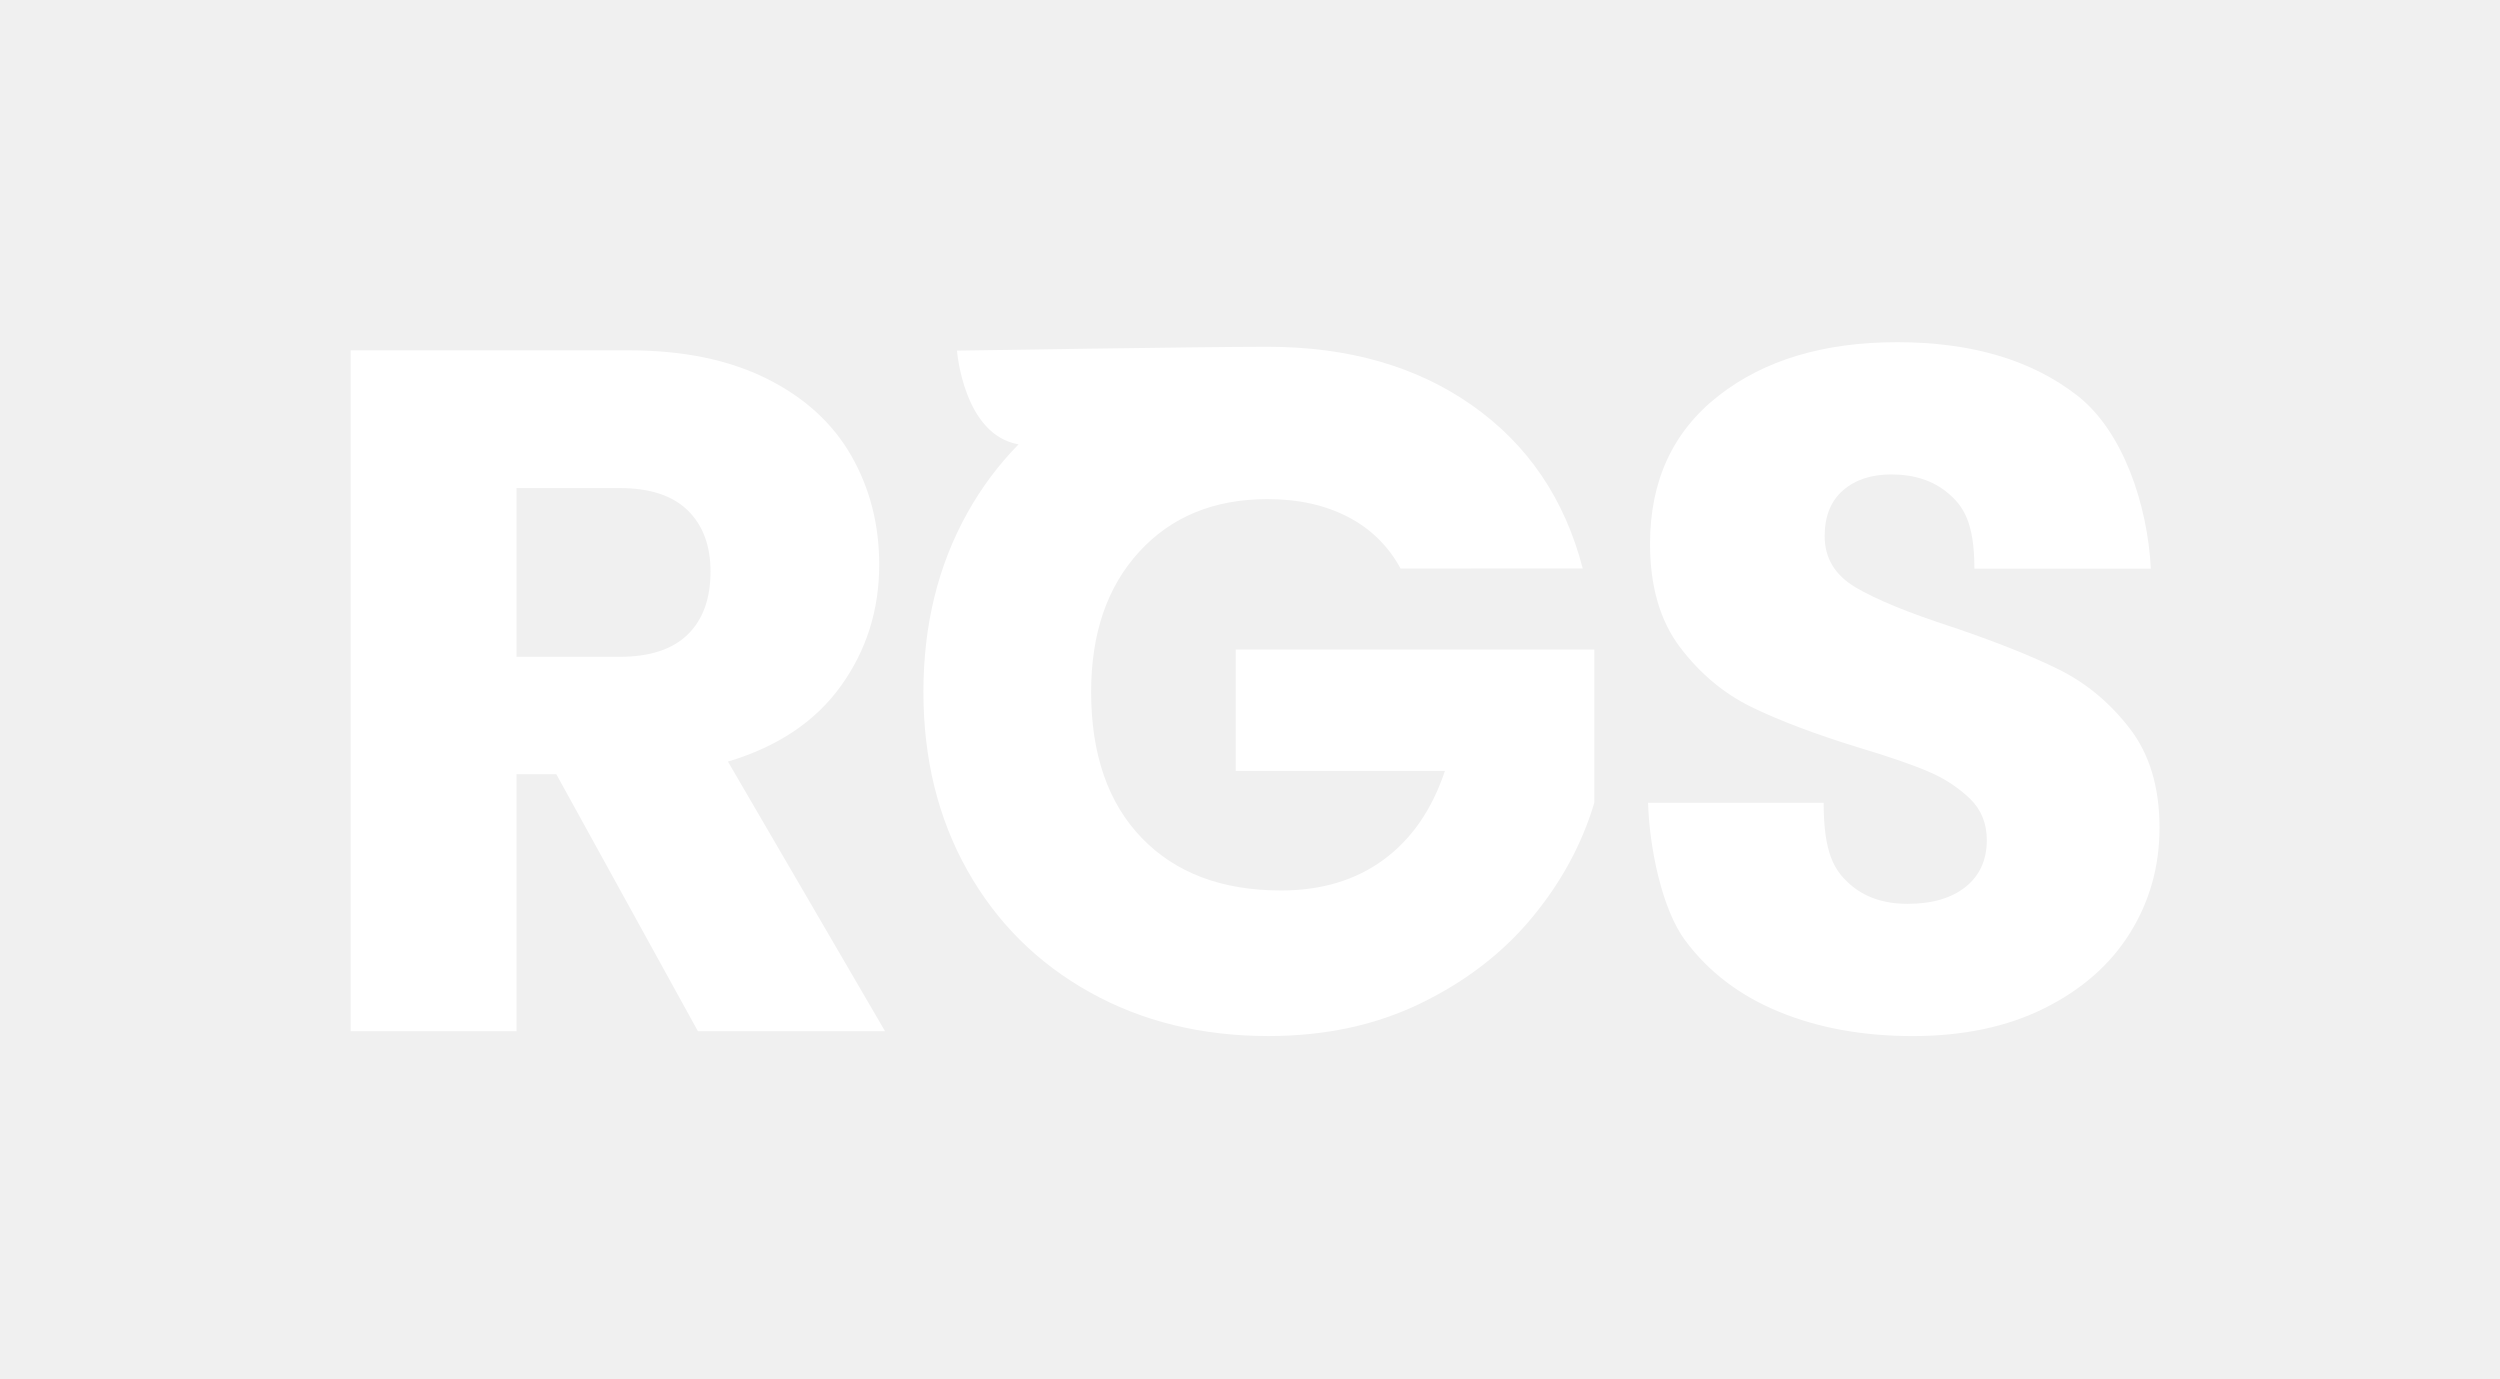
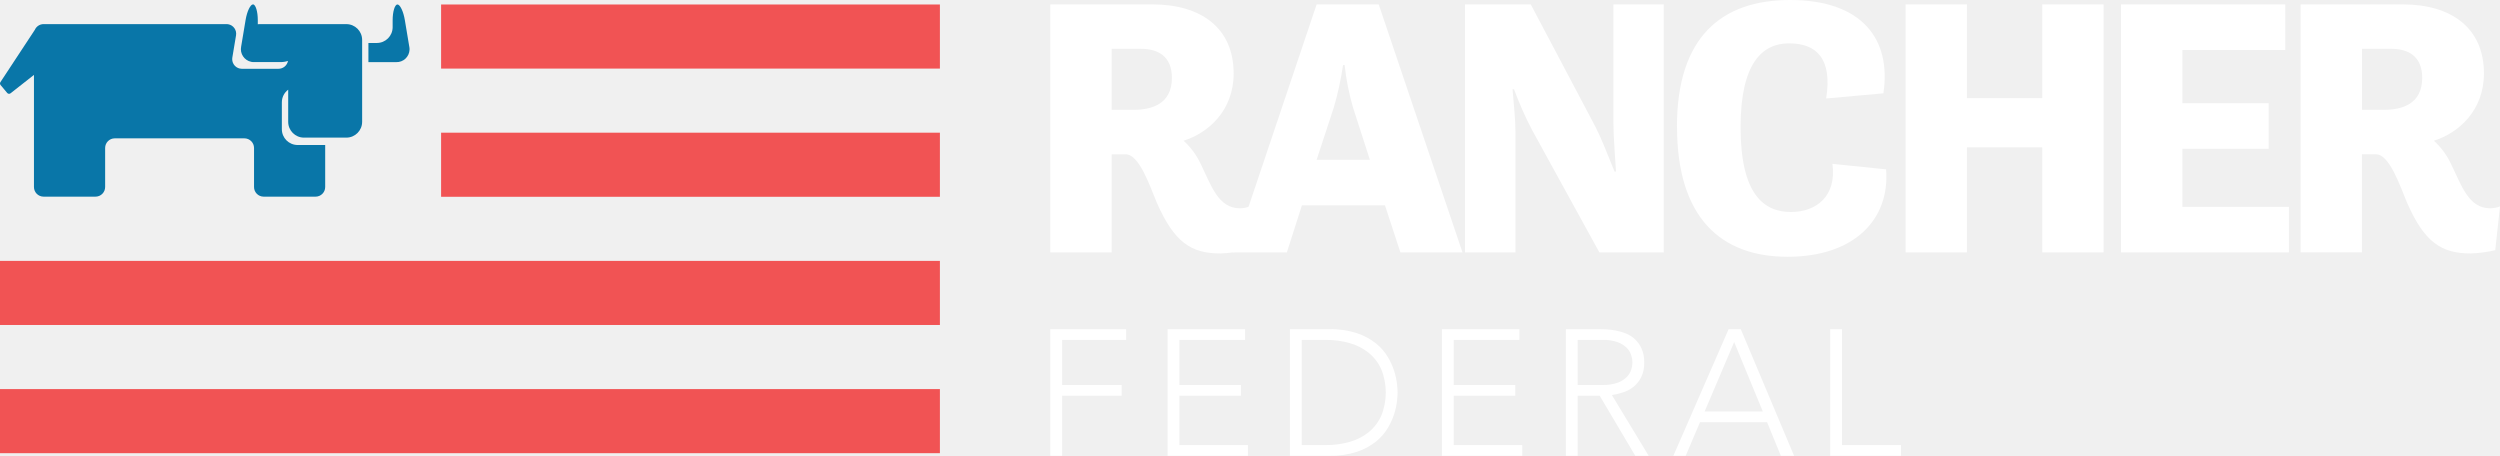
- <svg xmlns="http://www.w3.org/2000/svg" id="Layer_1" data-name="Layer 1" viewBox="0 0 1893.73 1043.99">
-   <defs>
-     <style>.cls-1{fill:#fff;}</style>
-   </defs>
-   <path class="cls-1" d="M1060.91,430.65a93.56,93.56,0,0,0-39.79-39.06q-25.93-13.5-61-13.51-60.61,0-97.11,39.8T826.53,524.11q0,70.85,38.33,110.63t105.51,39.79q46,0,77.76-23.37T1094.5,584H936.06V492h271.61V608.08q-13.87,46.74-47.09,86.89t-84.34,65q-51.1,24.84-115.36,24.83-75.95,0-135.45-33.22T732.7,659.19q-33.23-59.13-33.22-135.08T732.7,388.67a241.78,241.78,0,0,1,38.84-52.07c-41.8-7.25-46.62-71-46.62-71s184.6-2.92,235.23-2.92q92,0,155.16,44.53t83.6,123.4Z" />
-   <path class="cls-1" d="M528.66,781.13,421.39,586.44H391.27V781.13H265.64V265.38H476.49q61,0,104,21.3t64.29,58.41Q666,382.2,666,427.75q0,51.44-29,91.83t-85.59,57.31l119,204.24ZM391.27,497.54h77.87q34.53,0,51.8-16.9t17.27-47.76q0-29.37-17.27-46.28t-51.8-16.9H391.27Z" />
-   <path class="cls-1" d="M1347.81,766.51q-44.6-18.27-71.27-54.1c-17.79-23.87-27.17-70.68-28.14-104.3h133c0,38.93,8.52,51.56,19.73,61.54s25.83,15,43.86,15q27.78,0,43.86-12.79T1505,636.4q0-19-12.79-31.44a103.43,103.43,0,0,0-31.43-20.47q-18.64-8-53-18.27-49.71-15.35-81.13-30.7t-54.1-45.32q-22.66-30-22.66-78.21,0-71.64,51.9-112.21T1437,259.21q84.78,0,136.7,40.57c34.59,27,53.11,82.73,55.55,131H1495.59c0-35.44-8.65-47.64-19.86-57.14s-25.58-14.26-43.12-14.26q-22.66,0-36.55,12.07t-13.89,34.72q0,24.86,23.39,38.74t73.1,30q49.69,16.81,80.77,32.16t53.72,44.59q22.66,29.24,22.67,75.29,0,43.86-22.29,79.68t-64.7,57q-42.4,21.21-100.15,21.2Q1392.4,784.78,1347.81,766.51Z" />
+ <svg xmlns="http://www.w3.org/2000/svg" version="1.1" id="Layer_1" x="0px" y="0px" viewBox="0 0 698.954 127.433" style="enable-background:new 0 0 698.954 127.433;" xml:space="preserve">
+   <style type="text/css">
+ 	.st0{fill:#FFFFFF;}
+ 	.st1{fill:#F15354;}
+ 	.st2{fill:#0976A8;}
+ </style>
+   <path class="st0" d="M293.644,1.23h28.56c13.56,0,22.7,6.57,22.7,19.31  c0,10.37-7.09,16.64-14,18.8c2.032,1.846,3.675,4.08,4.83,6.57  c2.88,5.85,4.83,12.32,10.89,12.32c0.946-0.005,1.884-0.178,2.77-0.51  l-1.34,12.22c-2.255,0.543-4.561,0.852-6.88,0.92  c-8.19,0.01-12.88-3.16-17.74-14.16c-2.05-4.93-4.93-13.56-8.73-13.56  h-3.9v27.42h-17.16V1.23z M310.804,13.7v17h6.16  c4.93,0,10.68-1.54,10.68-8.93c0-6.06-3.9-8.12-8.63-8.12h-8.21  V13.7z" />
+   <path class="st0" d="M368.104,1.23h17.36l23.42,69.33H391.524l-4.31-13.15h-23.22  l-4.21,13.15h-15L368.104,1.23z M368.104,44.68h14.89l-4.7-14.58  c-1.141-3.891-1.931-7.877-2.36-11.91h-0.44  C374.91,22.181,374.051,26.127,372.924,30L368.104,44.68z" />
+   <path class="st0" d="M409.584,1.23h18.39l18.18,34.41c1.54,3,3.59,8.22,5.24,12.32  h0.41c-0.2-3.9-0.72-9.45-0.72-13.45V1.23h14.07v69.33h-18l-18.86-34.3  c-1.908-3.655-3.578-7.43-5-11.3h-0.41c0.31,3.9,0.82,8.53,0.82,12.32  v33.28H409.584V1.23z" />
+   <path class="st0" d="M468.844,35.44C468.844,10.38,481.274,0,500.474,0  c20.23,0,28.35,11.09,26.09,26.09l-16,1.44c1.75-11-2.57-15.41-10.37-15.41  c-7.5,0-13.56,5.55-13.56,23.42c0,18.9,6.57,23.73,14.07,23.73  c7.09,0,12.84-4.42,11.61-13.46l15,1.54c1.13,14.07-9,24.44-27.53,24.44  c-18.8,0-30.92-11.09-30.92-36.36" />
+   <polygon class="st0" points="532.764,1.23 549.924,1.23 549.924,27.43 570.974,27.43 570.974,1.23   588.124,1.23 588.124,70.56 570.974,70.56 570.974,41.19 549.924,41.19   549.924,70.56 532.764,70.56 " />
+   <polygon class="st0" points="592.994,1.23 638.914,1.23 638.914,13.97 610.154,13.97   610.154,28.86 634.284,28.86 634.284,41.6 610.154,41.6 610.154,57.83   639.934,57.83 639.934,70.56 592.994,70.56 " />
+   <path class="st0" d="M643.214,1.23h28.55c13.56,0,22.7,6.57,22.7,19.31  c0,10.37-7.09,16.64-14,18.8c2.033,1.846,3.675,4.079,4.83,6.57  c2.88,5.85,4.83,12.32,10.89,12.32c0.946-0.005,1.884-0.178,2.77-0.51  l-1.33,12.22c-2.255,0.543-4.561,0.852-6.88,0.92  c-8.22,0-12.94-3.18-17.77-14.17c-2.05-4.93-4.93-13.56-8.73-13.56  h-3.9v27.42h-17.13V1.23z M660.364,13.7v17h6.16  c4.93,0,10.68-1.54,10.68-8.93c0-6.06-3.9-8.12-8.63-8.12h-8.22  L660.364,13.7z" />
+   <path class="st0" d="M293.644,92.033h21.199v3h-17.899v12.601h16.649v3h-16.649v16.8h-3.3  V92.033z" />
+   <path class="st0" d="M326.444,92.033h21.649v3H329.744v12.601h17.2v3H329.744v13.8H348.893v3  h-22.449V92.033z" />
+   <path class="st0" d="M360.643,92.033h10.95c2.645-0.063,5.281,0.317,7.8,1.125  c1.93,0.64,3.732,1.613,5.325,2.875c1.34,1.08,2.475,2.393,3.35,3.875  c1.374,2.325,2.235,4.916,2.525,7.601c0.1,1.05,0.149,1.791,0.149,2.225  c0,0.434-0.05,1.175-0.149,2.226c-0.291,2.684-1.152,5.275-2.525,7.6  c-0.874,1.483-2.009,2.796-3.35,3.875c-1.593,1.263-3.396,2.236-5.325,2.875  c-2.519,0.808-5.155,1.188-7.8,1.125H360.643V92.033z M363.943,124.433h6.8  c2.213,0.017,4.418-0.278,6.55-0.875c1.928-0.529,3.73-1.439,5.301-2.675  c1.522-1.229,2.737-2.795,3.55-4.575c1.733-4.212,1.733-8.938,0-13.15  c-0.812-1.78-2.027-3.346-3.55-4.574c-1.571-1.236-3.373-2.146-5.301-2.676  c-2.132-0.596-4.336-0.891-6.55-0.875h-6.8V124.433z" />
+   <path class="st0" d="M403.143,92.033h21.65v3h-18.351v12.601H423.643v3h-17.2v13.8h19.149v3  H403.143V92.033z" />
+   <path class="st0" d="M437.792,92.033h9.301c0.466,0,1.099,0.017,1.899,0.051  c0.873,0.041,1.741,0.141,2.601,0.3c0.973,0.178,1.926,0.446,2.85,0.8  c0.96,0.363,1.843,0.906,2.6,1.6c0.802,0.749,1.448,1.65,1.9,2.65  c0.533,1.23,0.789,2.561,0.75,3.9c0.054,1.45-0.246,2.891-0.875,4.199  c-0.533,1.039-1.284,1.952-2.2,2.676c-0.876,0.679-1.866,1.196-2.925,1.524  c-0.995,0.318-2.016,0.552-3.05,0.7l10.3,17h-3.75l-9.95-16.8h-6.149v16.8  h-3.301V92.033z M441.092,107.633h7c1.436,0.048,2.869-0.172,4.225-0.65  c0.947-0.345,1.809-0.891,2.525-1.6c0.566-0.576,0.986-1.279,1.225-2.05  c0.434-1.298,0.434-2.702,0-4c-0.239-0.771-0.659-1.474-1.225-2.051  c-0.717-0.708-1.579-1.254-2.525-1.6c-1.355-0.478-2.788-0.698-4.225-0.65h-7  V107.633z" />
+   <path class="st0" d="M483.292,92.033h3.399l14.9,35.4h-3.7l-3.85-9.4h-18.75l-4,9.4  h-3.45L483.292,92.033z M484.842,95.633l-8.25,19.399h16.25L484.842,95.633z" />
+   <path class="st0" d="M511.691,92.033h3.301v32.4h16.5v3h-19.801V92.033z" />
+   <rect x="123.323" y="1.255" class="st1" width="139.456" height="17.921" />
+   <rect x="123.323" y="37.097" class="st1" width="139.456" height="17.921" />
+   <rect y="72.939" class="st1" width="262.779" height="17.921" />
+   <rect y="108.781" class="st1" width="262.779" height="17.921" />
+   <path class="st2" d="M114.428,13.05l-1.24-7.43c-0.4-2.412-1.332-4.367-2.069-4.367  s-1.343,1.983-1.343,4.407v1.949c-0.006,2.431-1.976,4.401-4.407,4.407h-2.366  v5.356h7.745c1.997,0.076,3.677-1.48,3.754-3.477  c0.011-0.293-0.013-0.586-0.073-0.872" />
+   <path class="st2" d="M96.864,6.746H72.492c-0.14,0.001-0.279,0.012-0.417,0.034V5.637  c0-2.423-0.606-4.407-1.343-4.407s-1.669,1.955-2.069,4.35l-1.24,7.43  c-0.406,1.957,0.852,3.871,2.808,4.277c0.287,0.059,0.58,0.084,0.872,0.073  h7.327c0.708,0.003,1.412-0.107,2.086-0.326  c-0.239,1.271-1.348,2.192-2.641,2.195H67.588  c-1.487-0.013-2.681-1.229-2.668-2.716c0.001-0.134,0.012-0.267,0.033-0.399  l1.04-6.242c0.243-1.467-0.749-2.853-2.216-3.096  c-0.144-0.024-0.29-0.036-0.436-0.036H12.186  c-1.06,0.004-2.018,0.631-2.446,1.6L0.109,22.972  c-0.162,0.249-0.141,0.574,0.051,0.8l1.863,2.223  c0.233,0.275,0.643,0.316,0.926,0.091l6.544-5.144v31.328  c-0.009,1.487,1.188,2.7,2.675,2.709l0.017,0h14.518  c1.487-0,2.692-1.205,2.692-2.692V41.371c0-1.487,1.205-2.692,2.692-2.692  h36.243c1.487,0,2.692,1.205,2.692,2.692l0,0v10.9  c-0.009,1.487,1.188,2.7,2.675,2.709h0.011h14.518  c1.487,0,2.692-1.205,2.692-2.692l0,0V40.542H83.209  c-2.438-0.006-4.41-1.986-4.407-4.424v-7.528  c0.003-1.387,0.659-2.692,1.772-3.521v9.002  c0.006,2.422,1.962,4.388,4.384,4.407h11.883  c2.431-0.006,4.401-1.976,4.407-4.407V11.152  c-0.006-2.431-1.976-4.4-4.407-4.407" />
</svg>
